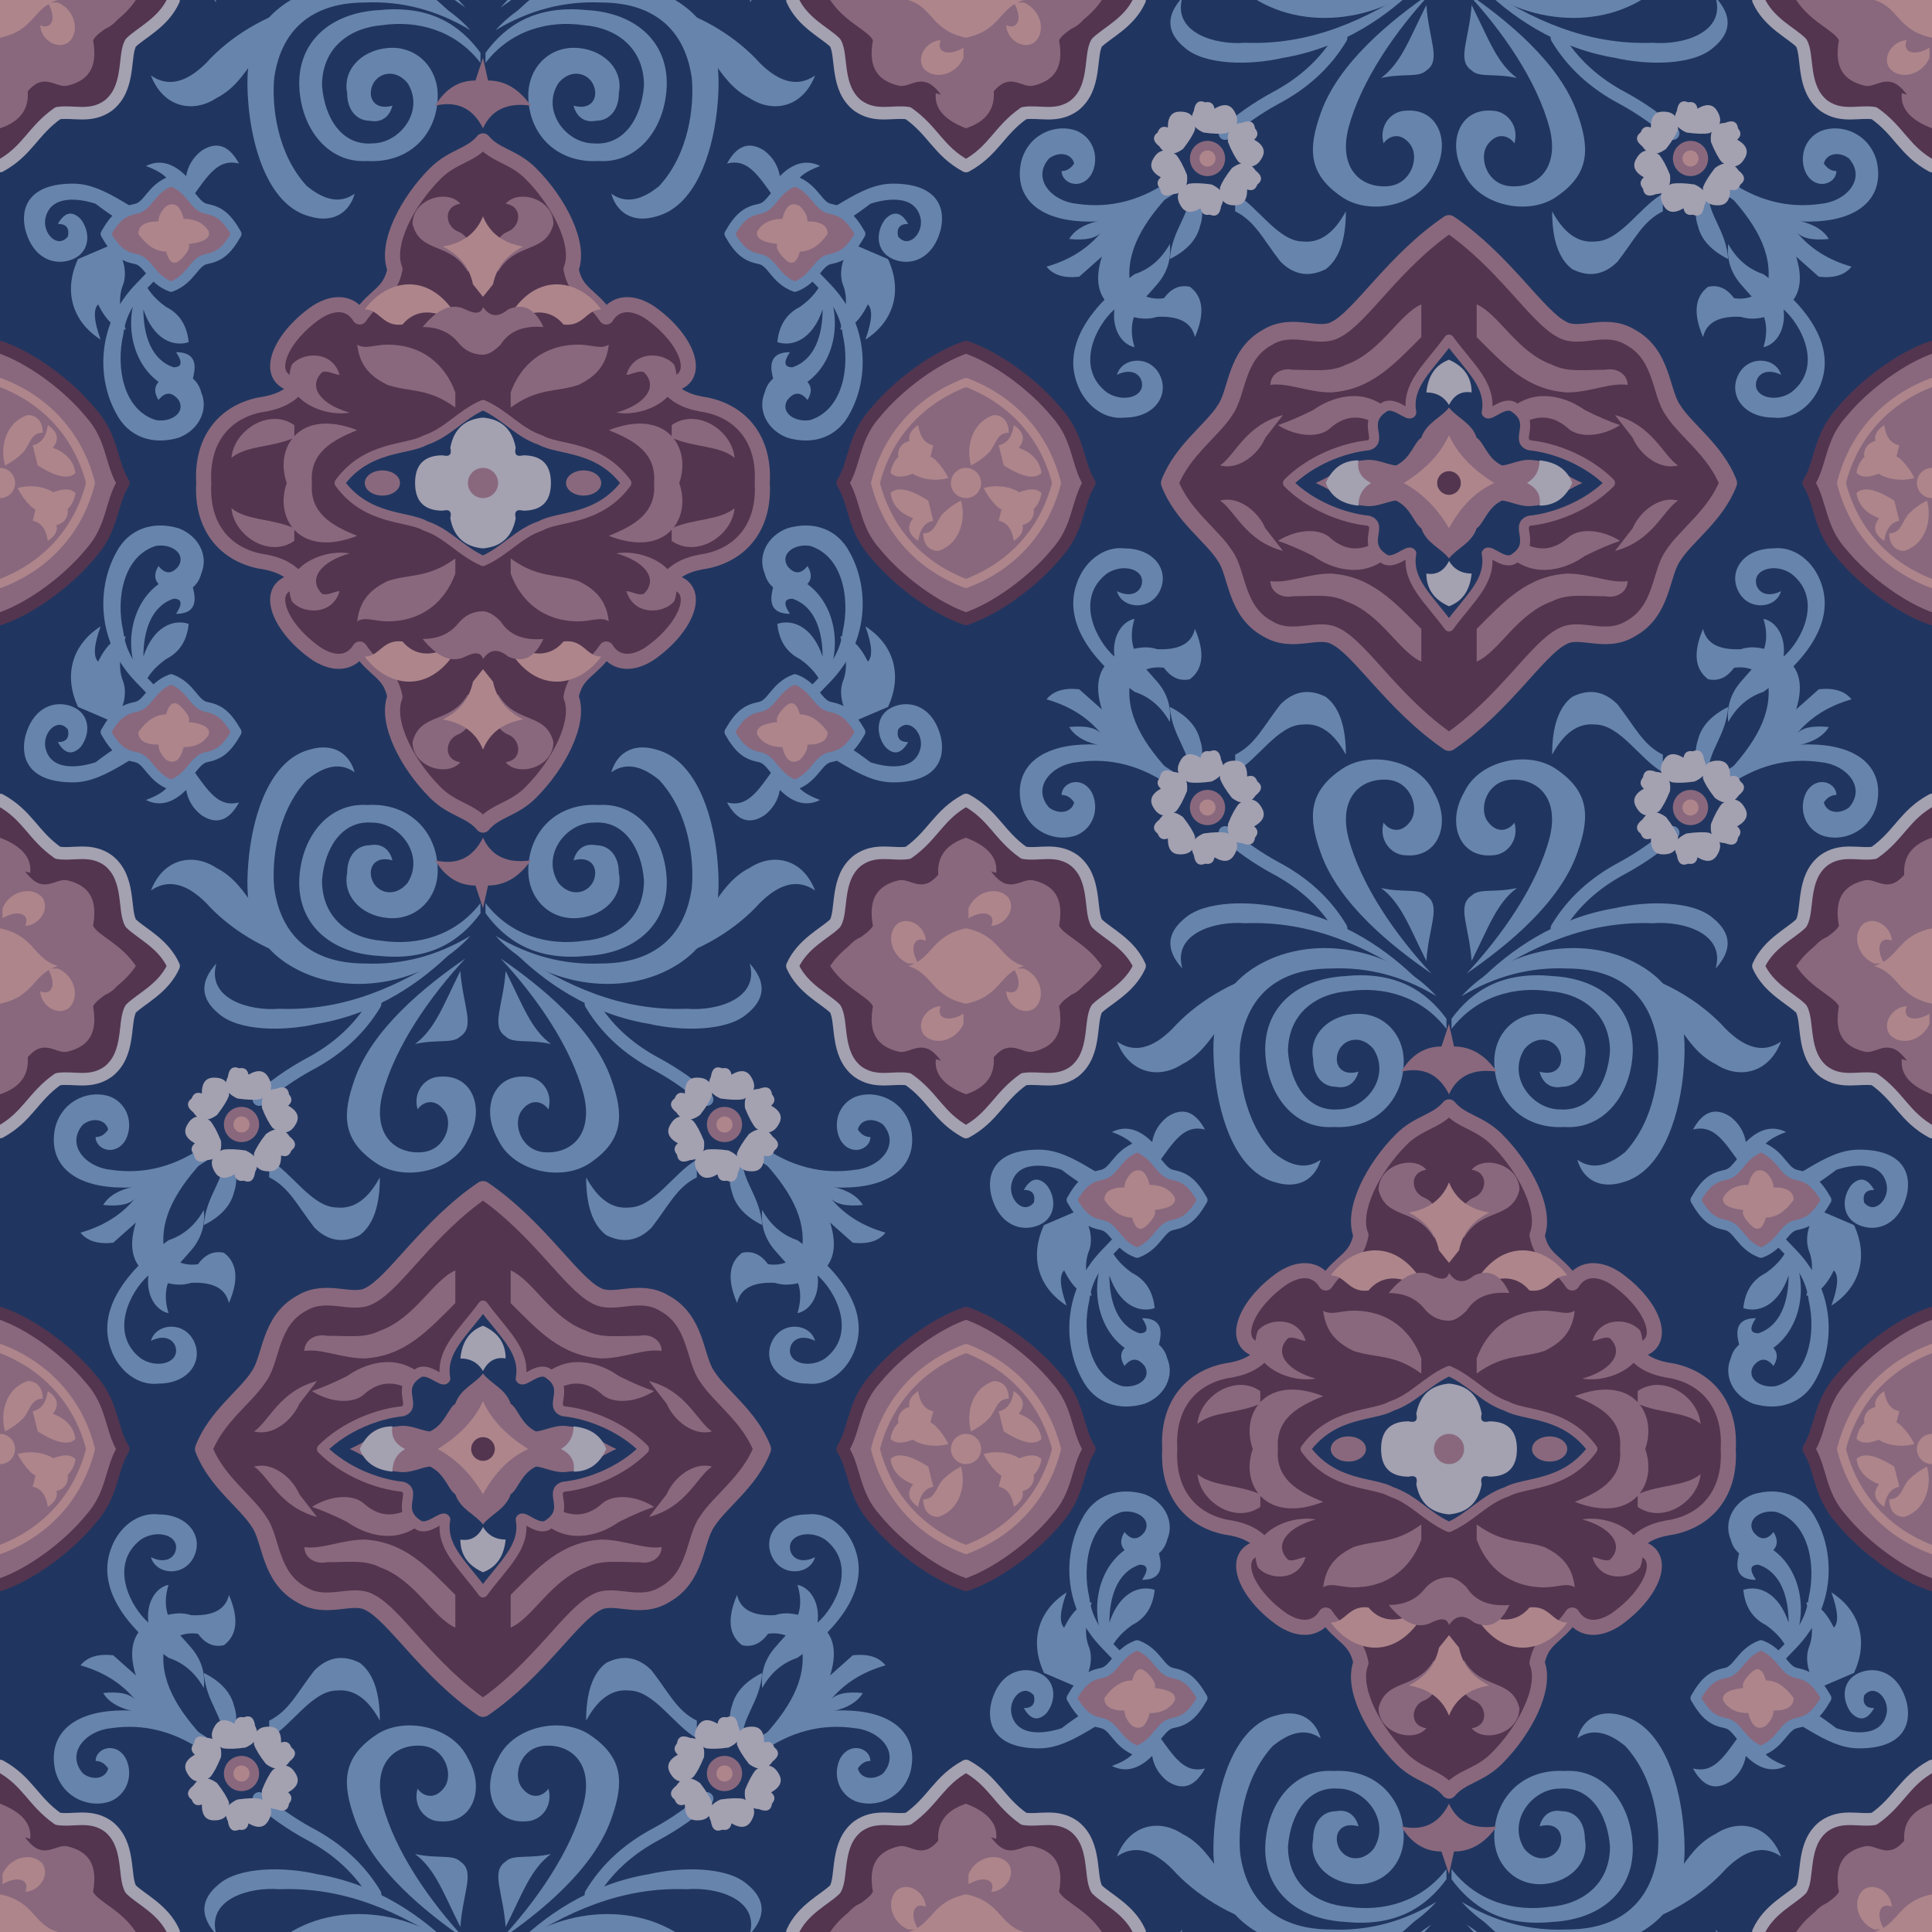
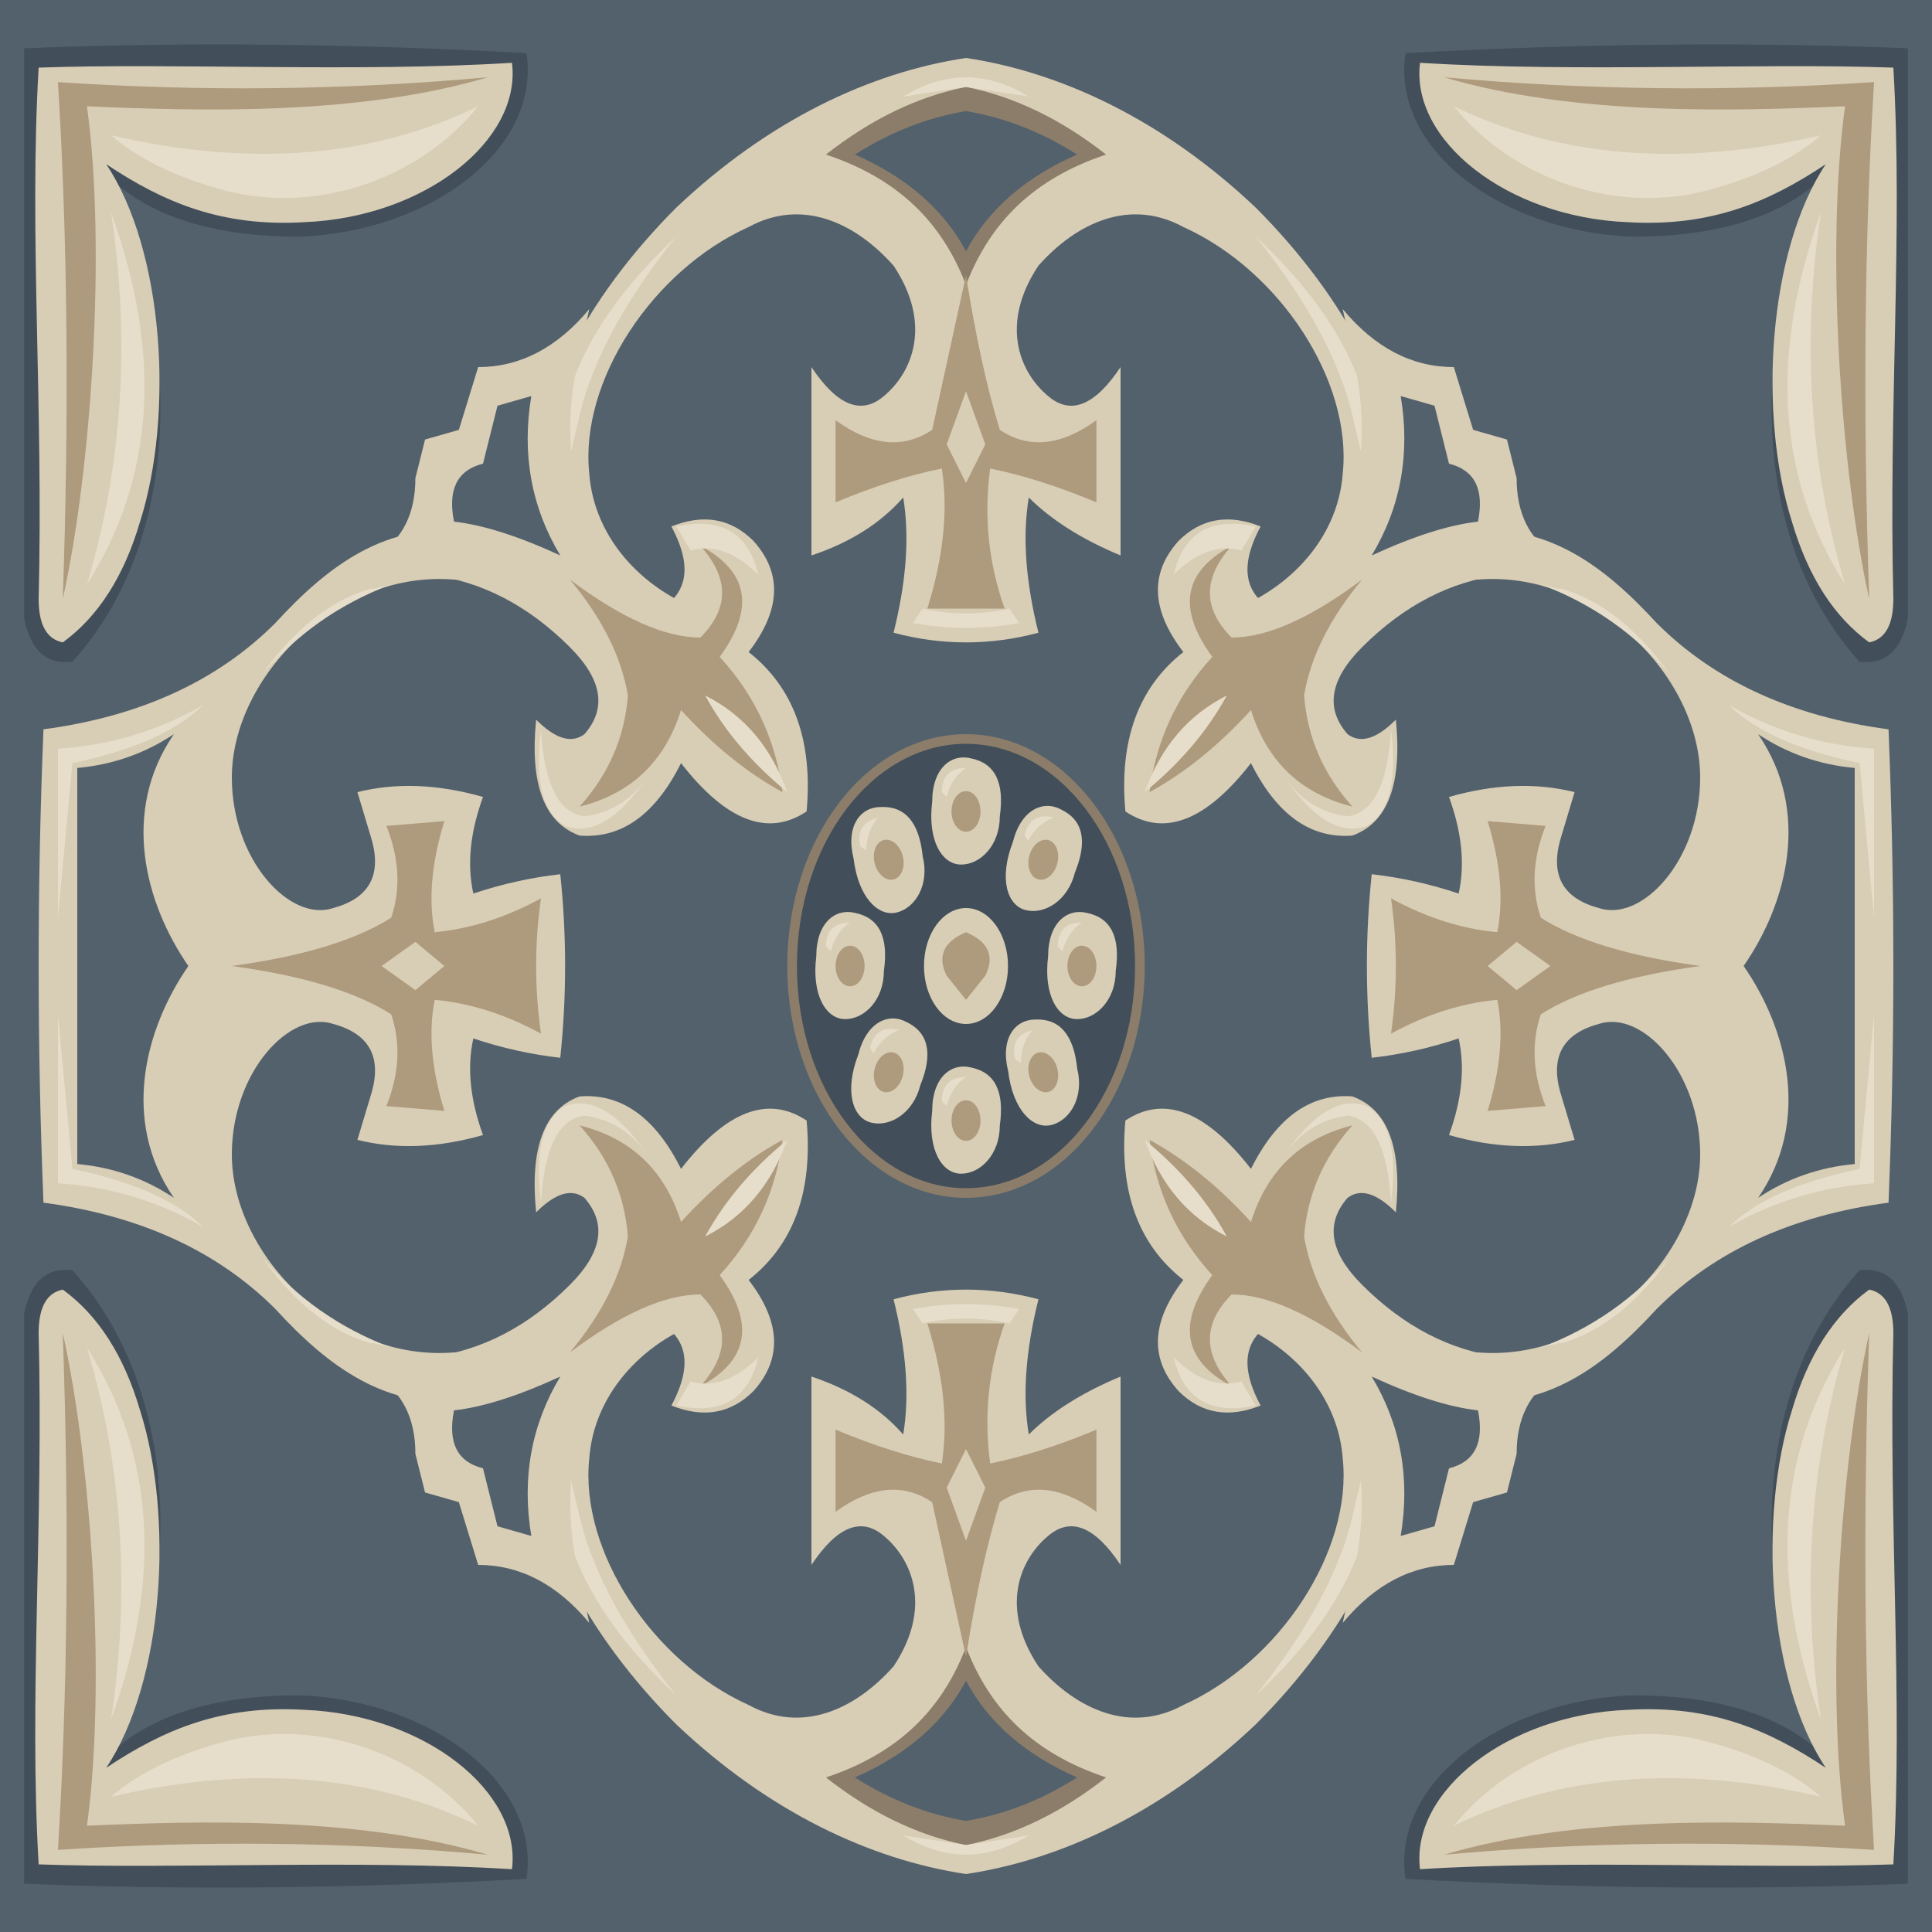
- <svg xmlns="http://www.w3.org/2000/svg" xmlns:xlink="http://www.w3.org/1999/xlink" width="512" height="512" viewBox="0 0 512 512">
+ <svg xmlns="http://www.w3.org/2000/svg" xmlns:xlink="http://www.w3.org/1999/xlink" width="400" height="400" viewBox="0 0 400 400">
  <defs>
-     <g id="palmette-detail">
-       <path d="M 6,-84 C 13,-96 25,-91 28,-103 C 28,-113 14,-117 9,-111 C 16,-110 15,-102 10,-100 C 5,-98 2,-91 6,-84 Z" fill="#89687d" />
-       <path d="M 13,-70 C 24,-84 39,-80 47,-69 C 41,-69 40,-62 32,-63 C 27,-69 20,-69 13,-65 Z" fill="#ad858b" />
-       <path d="M 11,-36 C 15,-47 24,-55 38,-55 C 43,-55 47,-53 50,-55 C 49,-46 44,-42 38,-39 C 29,-36 22,-38 11,-30 Z" fill="#89687d" />
-       <path d="M 53,-28 C 64,-31 70,-38 64,-44 C 62,-45 59,-43 57,-43 C 60,-53 72,-52 76,-47 C 81,-34 64,-26 53,-28 Z" fill="#89687d" />
-       <path d="M 75,-23 C 85,-30 99,-21 100,-10 C 94,-15 84,-14 75,-18 Z" fill="#89687d" />
+     <style>
+       .ground { fill: #53616D }
+       .shadow { fill: #424E59 }
+       .umber  { fill: #8B7D69 }
+       .ochre  { fill: #AE9A7C }
+       .flax   { fill: #D8CDB5 }
+       .ivory  { fill: #E6DECA }
+     </style>
+     <g id="corner">
+       <path class="shadow" d="M5 10 Q54 8 109 11 C112 31 89 48 62 49 Q37 49 24 38         C40 80 34 116 15 137 Q7 138 5 128 Z" />
+       <path class="flax" d="M8 14 C36 13 74 15 106 13 C108 29 88 45 63 46         C46 47 34 42 22 34 C34 52 36 86 29 108 Q24 125 13 133         Q8 132 8 124 C9 84 6 48 8 14 Z" />
+       <path class="ochre" d="M12 17 Q57 20 101 16 C74 24 41 23 18 22         C22 51 19 97 13 124 Q15 66 12 17 Z" />
+       <path class="ivory" d="M23 28 Q66 38 99 22 C87 37 65 45 45 39 Q31 35 23 28 Z         M23 44 Q39 88 18 121 Q29 84 23 44 Z" />
    </g>
-     <g id="palmette">
-       <path d="M 111 0 C 112 17 103 28 89 31 C 82 32 77 34 73 39 C 88 40 82 57 66 68 C 58 73 52 71 49 66 C 43 75 37 75 35 85 C 39 95 30 112 19 123 C 12 130 5 130 0 136 C -5 130 -12 130 -19 123 C -30 112 -39 95 -35 85 C -37 75 -43 75 -49 66 C -52 71 -58 73 -66 68 C -82 57 -88 40 -73 39 C -77 34 -82 32 -89 31 C -103 28 -112 17 -111 0 C -112 -17 -103 -28 -89 -31 C -82 -32 -77 -34 -73 -39 C -88 -40 -82 -57 -66 -68 C -58 -73 -52 -71 -49 -66 C -43 -75 -37 -75 -35 -85 C -39 -95 -30 -112 -19 -123 C -12 -130 -5 -130 0 -136 C 5 -130 12 -130 19 -123 C 30 -112 39 -95 35 -85 C 37 -75 43 -75 49 -66 C 52 -71 58 -73 66 -68 C 82 -57 88 -40 73 -39 C 77 -34 82 -32 89 -31 C 103 -28 112 -17 111 0 Z" fill="#53354f" stroke="#89687d" stroke-width="6" stroke-linejoin="round" stroke-linecap="round" />
-       <use xlink:href="#palmette-detail" transform="scale(1 1)" />
-       <use xlink:href="#palmette-detail" transform="scale(-1 1)" />
-       <use xlink:href="#palmette-detail" transform="scale(1 -1)" />
-       <use xlink:href="#palmette-detail" transform="scale(-1 -1)" />
-       <g transform="scale(-1 1)">
-         <path d="M 50,-21 C 73,-30 83,-14 78,0 C 83,14 73,30 50,21 C 60,17 69,12 68,0 C 69,-12 60,-17 50,-21 Z" fill="#89687d" />
-       </g>
-       <g transform="scale(1 1)">
-         <path d="M 50,-21 C 73,-30 83,-14 78,0 C 83,14 73,30 50,21 C 60,17 69,12 68,0 C 69,-12 60,-17 50,-21 Z" fill="#89687d" />
-       </g>
-       <g transform="scale(1 -1)">
-         <path d="M 0,-106 Q 4,-96 16,-94 Q 6,-89 4,-79 L 0,-74 L -4,-79 Q -6,-89 -16,-94 Q -4,-96 0,-106 Z" fill="#ad858b" />
-         <path d="M -24,-62 Q -15,-73 -7,-69 Q -1,-66 0,-70 Q 4,-64 10,-69 Q 19,-73 24,-62 Q 12,-63 7,-55 Q 3,-51 0,-51 Q -6,-51 -10,-56 Q -15,-62 -24,-62 Z" fill="#89687d" />
-       </g>
-       <g transform="scale(1 1)">
-         <path d="M 0,-106 Q 4,-96 16,-94 Q 6,-89 4,-79 L 0,-74 L -4,-79 Q -6,-89 -16,-94 Q -4,-96 0,-106 Z" fill="#ad858b" />
-         <path d="M -24,-62 Q -15,-73 -7,-69 Q -1,-66 0,-70 Q 4,-64 10,-69 Q 19,-73 24,-62 Q 12,-63 7,-55 Q 3,-51 0,-51 Q -6,-51 -10,-56 Q -15,-62 -24,-62 Z" fill="#89687d" />
-       </g>
-       <path d="M 57 0 C 46 15 30 13 23 17 C 14 20 9 27 0 31 C -9 27 -14 20 -23 17 C -30 13 -46 15 -57 0 C -46 -15 -30 -13 -23 -17 C -14 -20 -9 -27 0 -31 C 9 -27 14 -20 23 -17 C 30 -13 46 -15 57 0 Z" fill="#203660" stroke="#89687d" stroke-width="4" stroke-linejoin="round" stroke-linecap="round" />
-       <path d="M 0,-26 Q 11,-25 13,-14 Q 12,-10 16,-11 Q 27,-11 27,0 Q 27,11 16,11 Q 12,10 13,14 Q 11,25 0,26 Q -11,25 -13,14 Q -12,10 -16,11 Q -27,11 -27,0 Q -27,-11 -16,-11 Q -12,-10 -13,-14 Q -11,-25 0,-26 Z" fill="#a4a1b1" />
-       <ellipse cx="0" cy="0" rx="6" ry="6" fill="#89687d" />
-       <ellipse cx="-40" cy="0" rx="7" ry="5" fill="#89687d" />
-       <ellipse cx="40" cy="0" rx="7" ry="5" fill="#89687d" />
+     <g id="top-scroll">
+       <path class="flax" d="M145 137 C129 134 114 124 111 106         C108 85 122 61 140 43 C159 25 180 15 200 12         C220 15 241 25 260 43 C278 61 292 85 289 106         C286 124 271 134 255 137 L253 127         C266 123 277 112 278 98 C280 79 265 56 245 47         C234 41 223 46 215 55 C207 67 211 77 217 82         Q224 88 232 76 L232 115 Q220 110 213 103         Q211 115 215 131 Q200 135 185 131 Q189 115 187 103         Q180 111 168 115 L168 76 Q176 88 183 82         C189 77 193 67 185 55 C177 46 166 41 155 47         C135 56 120 79 122 98 C123 112 134 123 147 127 Z" />
+       <path class="umber" d="M171 32 Q185 21 200 18 Q215 21 229 32         C214 37 205 46 200 59 C195 46 186 37 171 32 Z" />
+       <path class="ground" d="M177 32 Q188 25 200 23 Q212 25 223 32         Q207 39 200 52 Q193 39 177 32 Z" />
+       <path class="ochre" d="M200 57 Q203 76 207 89 Q216 95 227 87         L227 104 Q215 99 205 97 Q203 112 208 126 L192 126         Q197 110 195 97 Q185 99 173 104 L173 87 Q184 95 193 89 Z" />
+       <path class="ivory" d="M116 103 Q112 75 140 49 Q124 69 120 86 Z         M284 103 Q288 75 260 49 Q276 69 280 86 Z         M187 20 Q200 12 213 20 L200 18 Z         M189 129 Q200 131 211 129 L209 126 Q200 128 191 126 Z" />
+       <path class="flax" d="M200 81 L204 92 L200 100 L196 92 Z" />
    </g>
-     <g id="shield-detail">
-       <path d="M 11,-71 C 20,-67 27,-52 41,-47 C 47,-44 53,-45 62,-45 C 67,-46 71,-43 71,-39 C 64,-40 56,-36 47,-36 C 31,-37 22,-47 11,-58 Z" fill="#89687d" />
-       <path d="M 25,-30 C 35,-38 47,-34 54,-29 Q 62,-25 68,-23 C 60,-18 51,-18 47,-22 Q 40,-28 32,-25 Z" fill="#89687d" />
-       <path d="M 66,-27 C 81,-23 85,-11 91,-7 C 84,-5 76,-11 73,-18 Z" fill="#89687d" />
+     <g id="side-scroll">
+       <path class="flax" fill-rule="evenodd" d="M144 127         C128 116 116 111 97 110 C80 108 68 117 57 129         Q39 147 9 151 Q7 200 9 249 Q39 253 57 271         C68 283 80 292 97 290 C116 289 128 284 144 273 L137 264         C124 273 111 280 94 280 C70 282 48 260 48 239         C48 222 60 209 69 212 Q80 215 77 226 L74 236 Q86 239 100 235         Q96 224 98 215 Q107 218 116 219 Q118 200 116 181         Q107 182 98 185 Q96 176 100 165 Q86 161 74 164         L77 174 Q80 185 69 188 C60 191 48 178 48 161         C48 140 70 118 94 120 C111 120 124 127 137 136 Z         M16 159 Q27 158 36 152 C25 168 30 187 39 200         C30 213 25 232 36 248 Q27 242 16 241 Z" />
+       <path class="ochre" d="M48 200 Q70 197 81 190 Q84 181 80 171         L92 170 Q88 183 90 193 Q101 192 112 186         Q110 200 112 214 Q101 208 90 207 Q88 217 92 230 L80 229         Q84 219 81 210 Q70 203 48 200 Z" />
+       <path class="ivory" d="M12 155 Q28 154 42 146 Q34 154 15 158         L12 190 Z M12 245 Q28 246 42 254 Q34 246 15 242 L12 210 Z         M54 140 Q66 123 81 121 Q65 127 54 140 Z         M54 260 Q66 277 81 279 Q65 273 54 260 Z" />
+       <path class="flax" d="M79 200 L86 195 L92 200 L86 205 Z" />
    </g>
-     <g id="shield">
-       <path d="M 111 0 C 106 13 94 21 89 29 C 84 36 85 51 72 58 C 62 64 52 57 45 61 C 35 66 22 88 0 103 C -22 88 -35 66 -45 61 C -52 57 -62 64 -72 58 C -85 51 -84 36 -89 29 C -94 21 -106 13 -111 0 C -106 -13 -94 -21 -89 -29 C -84 -36 -85 -51 -72 -58 C -62 -64 -52 -57 -45 -61 C -35 -66 -22 -88 0 -103 C 22 -88 35 -66 45 -61 C 52 -57 62 -64 72 -58 C 85 -51 84 -36 89 -29 C 94 -21 106 -13 111 0 Z" fill="#53354f" stroke="#89687d" stroke-width="7" stroke-linejoin="round" stroke-linecap="round" />
-       <use xlink:href="#shield-detail" transform="scale(1 1)" />
-       <use xlink:href="#shield-detail" transform="scale(-1 1)" />
-       <use xlink:href="#shield-detail" transform="scale(1 -1)" />
-       <use xlink:href="#shield-detail" transform="scale(-1 -1)" />
-       <path d="M 64 0 C 55 9 42 14 32 15 C 26 17 35 24 26 30 C 22 33 16 26 15 28 C 17 39 8 46 0 57 C -8 46 -17 39 -15 28 C -16 26 -22 33 -26 30 C -35 24 -26 17 -32 15 C -42 14 -55 9 -64 0 C -55 -9 -42 -14 -32 -15 C -26 -17 -35 -24 -26 -30 C -22 -33 -16 -26 -15 -28 C -17 -39 -8 -46 0 -57 C 8 -46 17 -39 15 -28 C 16 -26 22 -33 26 -30 C 35 -24 26 -17 32 -15 C 42 -14 55 -9 64 0 Z" fill="#203660" stroke="#89687d" stroke-width="4" stroke-linejoin="round" stroke-linecap="round" />
-       <path d="M 53 0 C 44 4 39 9 34 9 C 29 10 24 7 21 7 C 15 10 14 16 11 18 C 9 24 3 26 0 30 C -3 26 -9 24 -11 18 C -14 16 -15 10 -21 7 C -24 7 -29 10 -34 9 C -39 9 -44 4 -53 0 C -44 -4 -39 -9 -34 -9 C -29 -10 -24 -7 -21 -7 C -15 -10 -14 -16 -11 -18 C -9 -24 -3 -26 0 -30 C 3 -26 9 -24 11 -18 C 14 -16 15 -10 21 -7 C 24 -7 29 -10 34 -9 C 39 -9 44 -4 53 0 Z" fill="#89687d" />
-       <g transform="rotate(0)">
-         <path d="M -9,-36 Q -8,-46 0,-49 Q 9,-45 9,-36 Q 3,-37 0,-31 Q -3,-36 -9,-36 Z" fill="#a4a1b1" />
-       </g>
-       <g transform="rotate(90)">
-         <path d="M -9,-36 Q -8,-46 0,-49 Q 9,-45 9,-36 Q 3,-37 0,-31 Q -3,-36 -9,-36 Z" fill="#a4a1b1" />
-       </g>
-       <g transform="rotate(180)">
-         <path d="M -9,-36 Q -8,-46 0,-49 Q 9,-45 9,-36 Q 3,-37 0,-31 Q -3,-36 -9,-36 Z" fill="#a4a1b1" />
-       </g>
-       <g transform="rotate(270)">
-         <path d="M -9,-36 Q -8,-46 0,-49 Q 9,-45 9,-36 Q 3,-37 0,-31 Q -3,-36 -9,-36 Z" fill="#a4a1b1" />
-       </g>
-       <path d="M 0,-19 Q 5,-8 18,0 Q 7,5 0,18 Q -7,6 -18,0 Q -5,-8 0,-19 Z" fill="#ad858b" />
-       <ellipse cx="0" cy="0" rx="4.7" ry="4.7" fill="#53354f" />
-       <g transform="scale(-1 -1)">
-         <path d="M 125,83 C 139,73 154,57 148,40 C 145,31 137,25 129,26 C 117,26 111,35 115,43 C 119,51 130,50 132,43 C 126,46 122,43 122,39 C 122,34 130,32 136,36 C 149,46 140,63 133,69 C 134,61 130,55 125,54 C 129,67 121,73 116,79 Q 110,86 111,95 Q 116,86 125,83 Z" fill="#6784ad" />
-         <path d="M 117,66 Q 103,67 101,58 Q 95,72 103,78 Q 112,80 117,66 Z" fill="#6784ad" />
-       </g>
-       <g transform="scale(-1 1)">
-         <path d="M 125,83 C 139,73 154,57 148,40 C 145,31 137,25 129,26 C 117,26 111,35 115,43 C 119,51 130,50 132,43 C 126,46 122,43 122,39 C 122,34 130,32 136,36 C 149,46 140,63 133,69 C 134,61 130,55 125,54 C 129,67 121,73 116,79 Q 110,86 111,95 Q 116,86 125,83 Z" fill="#6784ad" />
-         <path d="M 117,66 Q 103,67 101,58 Q 95,72 103,78 Q 112,80 117,66 Z" fill="#6784ad" />
-       </g>
-       <g transform="scale(1 -1)">
-         <path d="M 125,83 C 139,73 154,57 148,40 C 145,31 137,25 129,26 C 117,26 111,35 115,43 C 119,51 130,50 132,43 C 126,46 122,43 122,39 C 122,34 130,32 136,36 C 149,46 140,63 133,69 C 134,61 130,55 125,54 C 129,67 121,73 116,79 Q 110,86 111,95 Q 116,86 125,83 Z" fill="#6784ad" />
-         <path d="M 117,66 Q 103,67 101,58 Q 95,72 103,78 Q 112,80 117,66 Z" fill="#6784ad" />
-       </g>
-       <g transform="scale(1 1)">
-         <path d="M 125,83 C 139,73 154,57 148,40 C 145,31 137,25 129,26 C 117,26 111,35 115,43 C 119,51 130,50 132,43 C 126,46 122,43 122,39 C 122,34 130,32 136,36 C 149,46 140,63 133,69 C 134,61 130,55 125,54 C 129,67 121,73 116,79 Q 110,86 111,95 Q 116,86 125,83 Z" fill="#6784ad" />
-         <path d="M 117,66 Q 103,67 101,58 Q 95,72 103,78 Q 112,80 117,66 Z" fill="#6784ad" />
-       </g>
+     <g id="sprig">
+       <path class="flax" d="M78 115 Q86 110 86 99 L88 91 L95 89 L99 76         Q112 76 122 64 L119 78 Q115 102 128 119 L135 127         Q146 122 139 109 Q149 105 156 112 Q165 122 155 135         Q169 146 167 168 Q155 176 141 158 Q133 174 120 173         Q109 169 111 149 Q117 155 121 152 Q128 144 118 134         Q105 121 89 119 L77 122 Z" />
+       <path class="ground" d="M94 108 Q92 98 100 96 L103 84 L110 82         Q107 100 116 115 Q103 109 94 108 Z" />
+       <path class="ochre" d="M118 120 Q134 132 145 132 Q154 123 145 113         Q160 121 149 136 Q160 148 162 164 Q151 158 141 147         Q136 163 120 167 Q129 157 130 144 Q128 132 118 120 Z" />
+       <path class="ivory" d="M140 109 Q154 106 157 119 Q150 112 143 114 Z         M112 151 Q113 168 121 169 Q129 168 134 161 Q125 174 117 171 Q110 167 112 151 Z         M146 144 Q158 150 163 164 Q152 155 146 144 Z" />
    </g>
-     <g id="seed">
-       <path d="M 49 0 C 44 8 45 18 36 28 C 27 39 12 50 0 54 C -12 50 -27 39 -36 28 C -45 18 -44 8 -49 0 C -44 -8 -45 -18 -36 -28 C -27 -39 -12 -50 0 -54 C 12 -50 27 -39 36 -28 C 45 -18 44 -8 49 0 Z" fill="#89687d" stroke="#53354f" stroke-width="5" stroke-linejoin="round" stroke-linecap="round" />
-       <path d="M 36 0 C 32 16 21 32 0 40 C -21 32 -32 16 -36 0 C -32 -16 -21 -32 0 -40 C 21 -32 32 -16 36 0 Z" fill="#89687d" stroke="#ad858b" stroke-width="3.5" stroke-linejoin="round" stroke-linecap="round" />
-       <g transform="rotate(0)">
-         <path d="M 2,-7 C 0,-14 2,-24 11,-27 C 15,-27 17,-24 17,-20 C 12,-20 12,-15 9,-12 Q 6,-9 2,-7 Z" fill="#ad858b" />
-       </g>
-       <g transform="rotate(90)">
-         <path d="M 2,-7 C 0,-14 2,-24 11,-27 C 15,-27 17,-24 17,-20 C 12,-20 12,-15 9,-12 Q 6,-9 2,-7 Z" fill="#ad858b" />
-       </g>
-       <g transform="rotate(180)">
-         <path d="M 2,-7 C 0,-14 2,-24 11,-27 C 15,-27 17,-24 17,-20 C 12,-20 12,-15 9,-12 Q 6,-9 2,-7 Z" fill="#ad858b" />
-       </g>
-       <g transform="rotate(270)">
-         <path d="M 2,-7 C 0,-14 2,-24 11,-27 C 15,-27 17,-24 17,-20 C 12,-20 12,-15 9,-12 Q 6,-9 2,-7 Z" fill="#ad858b" />
-       </g>
-       <ellipse cx="0" cy="0" rx="6" ry="6" fill="#ad858b" />
-       <g transform="scale(-1 -1)">
-         <path d="M 15,7 Q 26,0 30,4 Q 29,11 21,14 Q 25,19 19,23 Q 18,16 13,15 Z" fill="#ad858b" />
-       </g>
-       <g transform="scale(-1 1)">
-         <path d="M 15,7 Q 26,0 30,4 Q 29,11 21,14 Q 25,19 19,23 Q 18,16 13,15 Z" fill="#ad858b" />
-       </g>
-       <g transform="scale(1 -1)">
-         <path d="M 15,7 Q 26,0 30,4 Q 29,11 21,14 Q 25,19 19,23 Q 18,16 13,15 Z" fill="#ad858b" />
-       </g>
-       <g transform="scale(1 1)">
-         <path d="M 15,7 Q 26,0 30,4 Q 29,11 21,14 Q 25,19 19,23 Q 18,16 13,15 Z" fill="#ad858b" />
-       </g>
+     <g id="petal">
+       <path class="flax" d="M-7 -2 C-7 -9 -3 -12 1 -11 C6 -10 8 -6 7 1         C7 7 3 11 -1 11 C-5 11 -8 6 -7 -2 Z" />
+       <ellipse class="ochre" cx="0" cy="0" rx="3" ry="4.2" />
+       <path class="ivory" d="M-5 -4 Q-5 -9 0 -9 Q-3 -7 -4 -3 Z" />
    </g>
-     <g id="star">
-       <path d="M 69 0 C 65 9 56 13 52 17 C 49 22 52 35 43 42 C 36 47 29 44 23 45 C 13 52 11 60 0 66 C -11 60 -13 52 -23 45 C -29 44 -36 47 -43 42 C -52 35 -49 22 -52 17 C -56 13 -65 9 -69 0 C -65 -9 -56 -13 -52 -17 C -49 -22 -52 -35 -43 -42 C -36 -47 -29 -44 -23 -45 C -13 -52 -11 -60 0 -66 C 11 -60 13 -52 23 -45 C 29 -44 36 -47 43 -42 C 52 -35 49 -22 52 -17 C 56 -13 65 -9 69 0 Z" fill="#53354f" stroke="#a4a1b1" stroke-width="5" stroke-linejoin="round" stroke-linecap="round" />
-       <path d="M 54 0 C 48 9 39 12 37 16 C 39 27 35 32 27 34 C 23 35 20 31 15 33 C 9 36 7 45 0 49 C -7 45 -9 36 -15 33 C -20 31 -23 35 -27 34 C -35 32 -39 27 -37 16 C -39 12 -48 9 -54 0 C -48 -9 -39 -12 -37 -16 C -39 -27 -35 -32 -27 -34 C -23 -35 -20 -31 -15 -33 C -9 -36 -7 -45 0 -49 C 7 -45 9 -36 15 -33 C 20 -31 23 -35 27 -34 C 35 -32 39 -27 37 -16 C 39 -12 48 -9 54 0 Z" fill="#89687d" />
-       <g transform="rotate(0)">
-         <path d="M -11,-36 Q -12,-47 0,-51 Q 13,-46 12,-37 Q 4,-40 0,-32 Q -5,-40 -11,-36 Z" fill="#89687d" />
-         <path d="M 1,-23 C 4,-30 13,-32 17,-27 C 20,-22 15,-16 10,-16 C 12,-20 8,-23 1,-19 Z" fill="#ad858b" />
-       </g>
-       <g transform="rotate(90)">
-         <path d="M -11,-36 Q -12,-47 0,-51 Q 13,-46 12,-37 Q 4,-40 0,-32 Q -5,-40 -11,-36 Z" fill="#89687d" />
-         <path d="M 1,-23 C 4,-30 13,-32 17,-27 C 20,-22 15,-16 10,-16 C 12,-20 8,-23 1,-19 Z" fill="#ad858b" />
-       </g>
-       <g transform="rotate(180)">
-         <path d="M -11,-36 Q -12,-47 0,-51 Q 13,-46 12,-37 Q 4,-40 0,-32 Q -5,-40 -11,-36 Z" fill="#89687d" />
-         <path d="M 1,-23 C 4,-30 13,-32 17,-27 C 20,-22 15,-16 10,-16 C 12,-20 8,-23 1,-19 Z" fill="#ad858b" />
-       </g>
-       <g transform="rotate(270)">
-         <path d="M -11,-36 Q -12,-47 0,-51 Q 13,-46 12,-37 Q 4,-40 0,-32 Q -5,-40 -11,-36 Z" fill="#89687d" />
-         <path d="M 1,-23 C 4,-30 13,-32 17,-27 C 20,-22 15,-16 10,-16 C 12,-20 8,-23 1,-19 Z" fill="#ad858b" />
-       </g>
-       <path d="M 23 0 C 13 3 14 12 0 15 C -14 12 -13 3 -23 0 C -13 -3 -14 -12 0 -15 C 14 -12 13 -3 23 0 Z" fill="#ad858b" />
-     </g>
-     <g id="left-spray">
-       <path d="M 191,363 C 183,374 171,382 151,380 C 131,379 118,367 119,349 C 120,332 131,319 146,320 C 163,319 174,331 174,346 C 174,357 166,365 156,365 C 145,365 136,357 138,347 C 138,340 142,336 147,336 C 152,335 155,338 156,342 C 149,340 146,345 148,350 C 150,355 157,357 162,351 C 169,340 159,327 148,327 C 136,326 129,337 128,350 C 128,365 139,373 152,374 C 166,376 181,372 191,359 Z" fill="#6784ad" />
-       <path d="M 187,372 C 170,391 137,398 114,383 C 99,373 97,359 99,340 C 101,322 108,302 123,298 C 133,295 139,300 141,307 C 134,302 127,306 122,310 C 110,323 108,342 109,353 C 112,374 126,383 145,383 Q 167,384 187,372 Z" fill="#6784ad" />
-       <path d="M 121,382 C 105,378 91,369 82,359 Q 70,347 60,354 C 65,341 77,339 86,345 C 100,352 102,369 121,382 Z" fill="#6784ad" />
-       <path d="M 180,378 C 168,390 150,403 126,407 C 113,410 95,410 87,403 Q 76,394 86,383 C 82,397 99,402 111,401 C 137,402 159,392 180,378 Z" fill="#6784ad" />
-       <path d="M 185,381 C 171,396 157,416 152,435 C 148,451 157,459 168,458 C 177,457 180,447 177,442 C 173,436 168,438 166,441 C 164,434 169,428 175,428 C 188,427 193,441 186,453 C 180,466 160,470 149,462 C 136,453 136,443 141,429 C 148,409 169,392 185,381 Z" fill="#6784ad" />
-       <path d="M 183,386 C 176,400 173,409 165,415 C 174,413 180,415 183,412 C 189,408 184,400 183,386 Z" fill="#6784ad" />
-       <path d="M 149,399 Q 140,414 123,423 Q 112,429 103,437" fill="none" stroke="#6784ad" stroke-width="5.2" stroke-linejoin="round" stroke-linecap="round" />
-       <path d="M 87,458 C 76,466 64,473 46,472 C 27,471 19,461 22,448 C 25,437 36,433 44,436 C 51,439 53,447 50,453 C 46,460 38,457 38,452 Q 41,452 43,449 C 42,445 37,444 33,447 C 26,455 34,464 44,465 Q 64,468 82,455 Z" fill="#6784ad" />
-       <path d="M 85,457 C 72,470 64,482 65,495 C 68,503 77,505 86,500 Q 78,516 61,508 Q 49,502 54,486 L 45,494 Q 36,495 32,490 Q 46,486 54,476 Q 51,480 41,479 Q 44,474 52,472 C 64,469 76,461 85,457 Z" fill="#6784ad" />
-       <path d="M 89,460 C 89,470 82,475 81,487 Q 91,482 93,474 Q 96,465 89,460 Z" fill="#6784ad" />
-       <path d="M 107,461 C 116,466 124,480 134,480 Q 144,481 151,468 Q 151,485 143,491 Q 133,496 125,488 C 118,479 115,472 107,468 Z" fill="#6784ad" />
-     </g>
-     <g id="pearl">
-       <g transform="rotate(0)">
-         <path d="M -3,-10 Q -10,-12 -8,-18 Q -8,-23 -4,-22 Q -1,-23 0,-20 Q 5,-24 8,-20 Q 12,-15 6,-11 Q 3,-10 -3,-10 Z" fill="#a4a1b1" />
-       </g>
-       <g transform="rotate(60)">
-         <path d="M -3,-10 Q -10,-12 -8,-18 Q -8,-23 -4,-22 Q -1,-23 0,-20 Q 5,-24 8,-20 Q 12,-15 6,-11 Q 3,-10 -3,-10 Z" fill="#a4a1b1" />
-       </g>
-       <g transform="rotate(120)">
-         <path d="M -3,-10 Q -10,-12 -8,-18 Q -8,-23 -4,-22 Q -1,-23 0,-20 Q 5,-24 8,-20 Q 12,-15 6,-11 Q 3,-10 -3,-10 Z" fill="#a4a1b1" />
-       </g>
-       <g transform="rotate(180)">
-         <path d="M -3,-10 Q -10,-12 -8,-18 Q -8,-23 -4,-22 Q -1,-23 0,-20 Q 5,-24 8,-20 Q 12,-15 6,-11 Q 3,-10 -3,-10 Z" fill="#a4a1b1" />
-       </g>
-       <g transform="rotate(240)">
-         <path d="M -3,-10 Q -10,-12 -8,-18 Q -8,-23 -4,-22 Q -1,-23 0,-20 Q 5,-24 8,-20 Q 12,-15 6,-11 Q 3,-10 -3,-10 Z" fill="#a4a1b1" />
-       </g>
-       <g transform="rotate(300)">
-         <path d="M -3,-10 Q -10,-12 -8,-18 Q -8,-23 -4,-22 Q -1,-23 0,-20 Q 5,-24 8,-20 Q 12,-15 6,-11 Q 3,-10 -3,-10 Z" fill="#a4a1b1" />
-       </g>
-       <ellipse cx="0" cy="0" rx="7" ry="7" fill="#89687d" />
-       <ellipse cx="0" cy="0" rx="3.2" ry="3.2" fill="#ad858b" />
-     </g>
-     <g id="spray">
-       <use xlink:href="#left-spray" transform="translate(0)" />
-       <use xlink:href="#left-spray" transform="translate(384 0) scale(-1 1)" />
-       <path d="M 192,333 Q 197,344 211,342 Q 204,352 194,352 L 192,361 L 189,352 Q 179,352 173,342 Q 186,345 192,333 Z" fill="#89687d" />
-       <use xlink:href="#pearl" transform="translate(96 447) rotate(8)" />
-       <use xlink:href="#pearl" transform="translate(288 447) rotate(8)" />
-     </g>
-     <g id="bud-sprig">
-       <path d="M 65,289 C 66,280 55,274 49,265 C 39,251 39,233 46,220 C 51,210 61,207 71,210 C 79,213 83,221 80,228 C 78,236 69,238 64,233 Q 60,230 63,225 Q 67,230 71,225 C 74,220 68,216 62,217 C 49,221 46,238 49,251 C 51,269 70,276 73,287 Z" fill="#6784ad" />
-       <path d="M 57,273 C 49,260 51,242 62,233 C 68,228 76,228 77,235 Q 79,244 70,244 Q 74,238 69,238 C 60,241 57,251 57,261 C 61,249 69,246 75,248 Q 74,258 66,262 Q 59,267 57,273 Z" fill="#6784ad" />
-       <path d="M 31,281 C 25,268 29,256 40,249 Q 36,260 39,263 Q 44,253 50,253 Q 46,264 49,271 C 51,277 48,284 45,287 Z" fill="#6784ad" />
-       <path d="M 69,294 C 54,298 43,311 29,311 C 12,311 8,302 10,293 C 13,281 22,278 29,281 C 36,284 36,292 32,297 Q 27,302 23,295 Q 28,295 27,290 C 23,285 17,291 18,297 C 20,307 32,305 38,303 Q 55,290 66,289 Z" fill="#6784ad" />
-       <path d="M 76,305 C 83,315 87,321 95,319 Q 89,330 80,324 Q 75,320 74,314 Q 66,322 58,318 Q 69,314 68,308 Z" fill="#6784ad" />
-     </g>
-     <g id="bud">
-       <path d="M 26 0 C 22 7 19 9 14 10 C 9 11 8 18 0 21 C -8 18 -9 11 -14 10 C -19 9 -22 7 -26 0 C -22 -7 -19 -9 -14 -10 C -9 -11 -8 -18 0 -21 C 8 -18 9 -11 14 -10 C 19 -9 22 -7 26 0 Z" fill="#89687d" stroke="#6784ad" stroke-width="4" stroke-linejoin="round" stroke-linecap="round" />
-       <path d="M -13,0 Q -8,-7 -2,-7 Q 0,-14 4,-10 Q 8,-6 7,-4 Q 16,-3 15,1 Q 12,6 5,6 Q 3,14 -2,11 Q -5,8 -5,5 Q -13,5 -13,0 Z" fill="#ad858b" />
+     <g id="flower">
+       <ellipse class="umber" cx="200" cy="200" rx="37" ry="48" />
+       <ellipse class="shadow" cx="200" cy="200" rx="35" ry="46" />
+       <use xlink:href="#petal" transform="translate(200 168)" />
+       <use xlink:href="#petal" transform="translate(216 178) rotate(14)" />
+       <use xlink:href="#petal" transform="translate(224 200)" />
+       <use xlink:href="#petal" transform="translate(216 222) rotate(-14)" />
+       <use xlink:href="#petal" transform="translate(200 232)" />
+       <use xlink:href="#petal" transform="translate(184 222) rotate(14)" />
+       <use xlink:href="#petal" transform="translate(176 200)" />
+       <use xlink:href="#petal" transform="translate(184 178) rotate(-14)" />
+       <ellipse class="flax" cx="200" cy="200" rx="8.7" ry="12" />
+       <path class="ochre" d="M200 193 Q207 196 204 202 L200 207 L196 202 Q193 196 200 193 Z" />
    </g>
  </defs>
-   <rect width="512" height="512" fill="#203660" />
-   <g transform="scale(.6666667)">
-     <g transform="translate(192 192) scale(1 1) translate(-192 -192)">
-       <use xlink:href="#bud-sprig" transform="translate(0)" />
-       <use xlink:href="#bud" transform="translate(68 291)" />
-       <use xlink:href="#spray" transform="translate(0)" />
-     </g>
-     <g transform="translate(192 960) scale(1 1) translate(-192 -192)">
-       <use xlink:href="#bud-sprig" transform="translate(0)" />
-       <use xlink:href="#bud" transform="translate(68 291)" />
-       <use xlink:href="#spray" transform="translate(0)" />
-     </g>
-     <g transform="translate(192 192) scale(1 -1) translate(-192 -192)">
-       <use xlink:href="#bud-sprig" transform="translate(0)" />
-       <use xlink:href="#bud" transform="translate(68 291)" />
-       <use xlink:href="#spray" transform="translate(0)" />
-     </g>
-     <g transform="translate(192 960) scale(1 -1) translate(-192 -192)">
-       <use xlink:href="#bud-sprig" transform="translate(0)" />
-       <use xlink:href="#bud" transform="translate(68 291)" />
-       <use xlink:href="#spray" transform="translate(0)" />
-     </g>
-     <g transform="translate(192 192) scale(-1 1) translate(-192 -192)">
-       <use xlink:href="#bud-sprig" transform="translate(0)" />
-       <use xlink:href="#bud" transform="translate(68 291)" />
-     </g>
-     <g transform="translate(192 960) scale(-1 1) translate(-192 -192)">
-       <use xlink:href="#bud-sprig" transform="translate(0)" />
-       <use xlink:href="#bud" transform="translate(68 291)" />
-     </g>
-     <g transform="translate(192 192) scale(-1 -1) translate(-192 -192)">
-       <use xlink:href="#bud-sprig" transform="translate(0)" />
-       <use xlink:href="#bud" transform="translate(68 291)" />
-     </g>
-     <g transform="translate(192 960) scale(-1 -1) translate(-192 -192)">
-       <use xlink:href="#bud-sprig" transform="translate(0)" />
-       <use xlink:href="#bud" transform="translate(68 291)" />
-     </g>
-     <g transform="translate(576 -192) scale(1 1) translate(-192 -192)">
-       <use xlink:href="#bud-sprig" transform="translate(0)" />
-       <use xlink:href="#bud" transform="translate(68 291)" />
-       <use xlink:href="#spray" transform="translate(0)" />
-     </g>
-     <g transform="translate(576 576) scale(1 1) translate(-192 -192)">
-       <use xlink:href="#bud-sprig" transform="translate(0)" />
-       <use xlink:href="#bud" transform="translate(68 291)" />
-       <use xlink:href="#spray" transform="translate(0)" />
-     </g>
-     <g transform="translate(576 -192) scale(1 -1) translate(-192 -192)">
-       <use xlink:href="#bud-sprig" transform="translate(0)" />
-       <use xlink:href="#bud" transform="translate(68 291)" />
-       <use xlink:href="#spray" transform="translate(0)" />
-     </g>
-     <g transform="translate(576 576) scale(1 -1) translate(-192 -192)">
-       <use xlink:href="#bud-sprig" transform="translate(0)" />
-       <use xlink:href="#bud" transform="translate(68 291)" />
-       <use xlink:href="#spray" transform="translate(0)" />
-     </g>
-     <g transform="translate(576 -192) scale(-1 1) translate(-192 -192)">
-       <use xlink:href="#bud-sprig" transform="translate(0)" />
-       <use xlink:href="#bud" transform="translate(68 291)" />
-     </g>
-     <g transform="translate(576 576) scale(-1 1) translate(-192 -192)">
-       <use xlink:href="#bud-sprig" transform="translate(0)" />
-       <use xlink:href="#bud" transform="translate(68 291)" />
-     </g>
-     <g transform="translate(576 -192) scale(-1 -1) translate(-192 -192)">
-       <use xlink:href="#bud-sprig" transform="translate(0)" />
-       <use xlink:href="#bud" transform="translate(68 291)" />
-     </g>
-     <g transform="translate(576 576) scale(-1 -1) translate(-192 -192)">
-       <use xlink:href="#bud-sprig" transform="translate(0)" />
-       <use xlink:href="#bud" transform="translate(68 291)" />
-     </g>
-     <use xlink:href="#palmette" transform="translate(192 192)" />
-     <use xlink:href="#palmette" transform="translate(576 576)" />
-     <use xlink:href="#shield" transform="translate(576 192)" />
-     <use xlink:href="#shield" transform="translate(192 576)" />
-     <use xlink:href="#star" transform="translate(0 0)" />
-     <use xlink:href="#star" transform="translate(0 384)" />
-     <use xlink:href="#star" transform="translate(0 768)" />
-     <use xlink:href="#seed" transform="translate(0 192)" />
-     <use xlink:href="#seed" transform="translate(0 576)" />
-     <use xlink:href="#star" transform="translate(384 0)" />
-     <use xlink:href="#star" transform="translate(384 384)" />
-     <use xlink:href="#star" transform="translate(384 768)" />
-     <use xlink:href="#seed" transform="translate(384 192)" />
-     <use xlink:href="#seed" transform="translate(384 576)" />
-     <use xlink:href="#star" transform="translate(768 0)" />
-     <use xlink:href="#star" transform="translate(768 384)" />
-     <use xlink:href="#star" transform="translate(768 768)" />
-     <use xlink:href="#seed" transform="translate(768 192)" />
-     <use xlink:href="#seed" transform="translate(768 576)" />
-   </g>
+   <rect class="ground" width="400" height="400" />
+   <use xlink:href="#corner" />
+   <use xlink:href="#corner" transform="translate(400) scale(-1 1)" />
+   <use xlink:href="#corner" transform="translate(0 400) scale(1 -1)" />
+   <use xlink:href="#corner" transform="translate(400 400) scale(-1 -1)" />
+   <use xlink:href="#top-scroll" />
+   <use xlink:href="#top-scroll" transform="translate(0 400) scale(1 -1)" />
+   <use xlink:href="#side-scroll" />
+   <use xlink:href="#side-scroll" transform="translate(400) scale(-1 1)" />
+   <use xlink:href="#sprig" />
+   <use xlink:href="#sprig" transform="translate(400) scale(-1 1)" />
+   <use xlink:href="#sprig" transform="translate(0 400) scale(1 -1)" />
+   <use xlink:href="#sprig" transform="translate(400 400) scale(-1 -1)" />
+   <use xlink:href="#flower" />
</svg>
